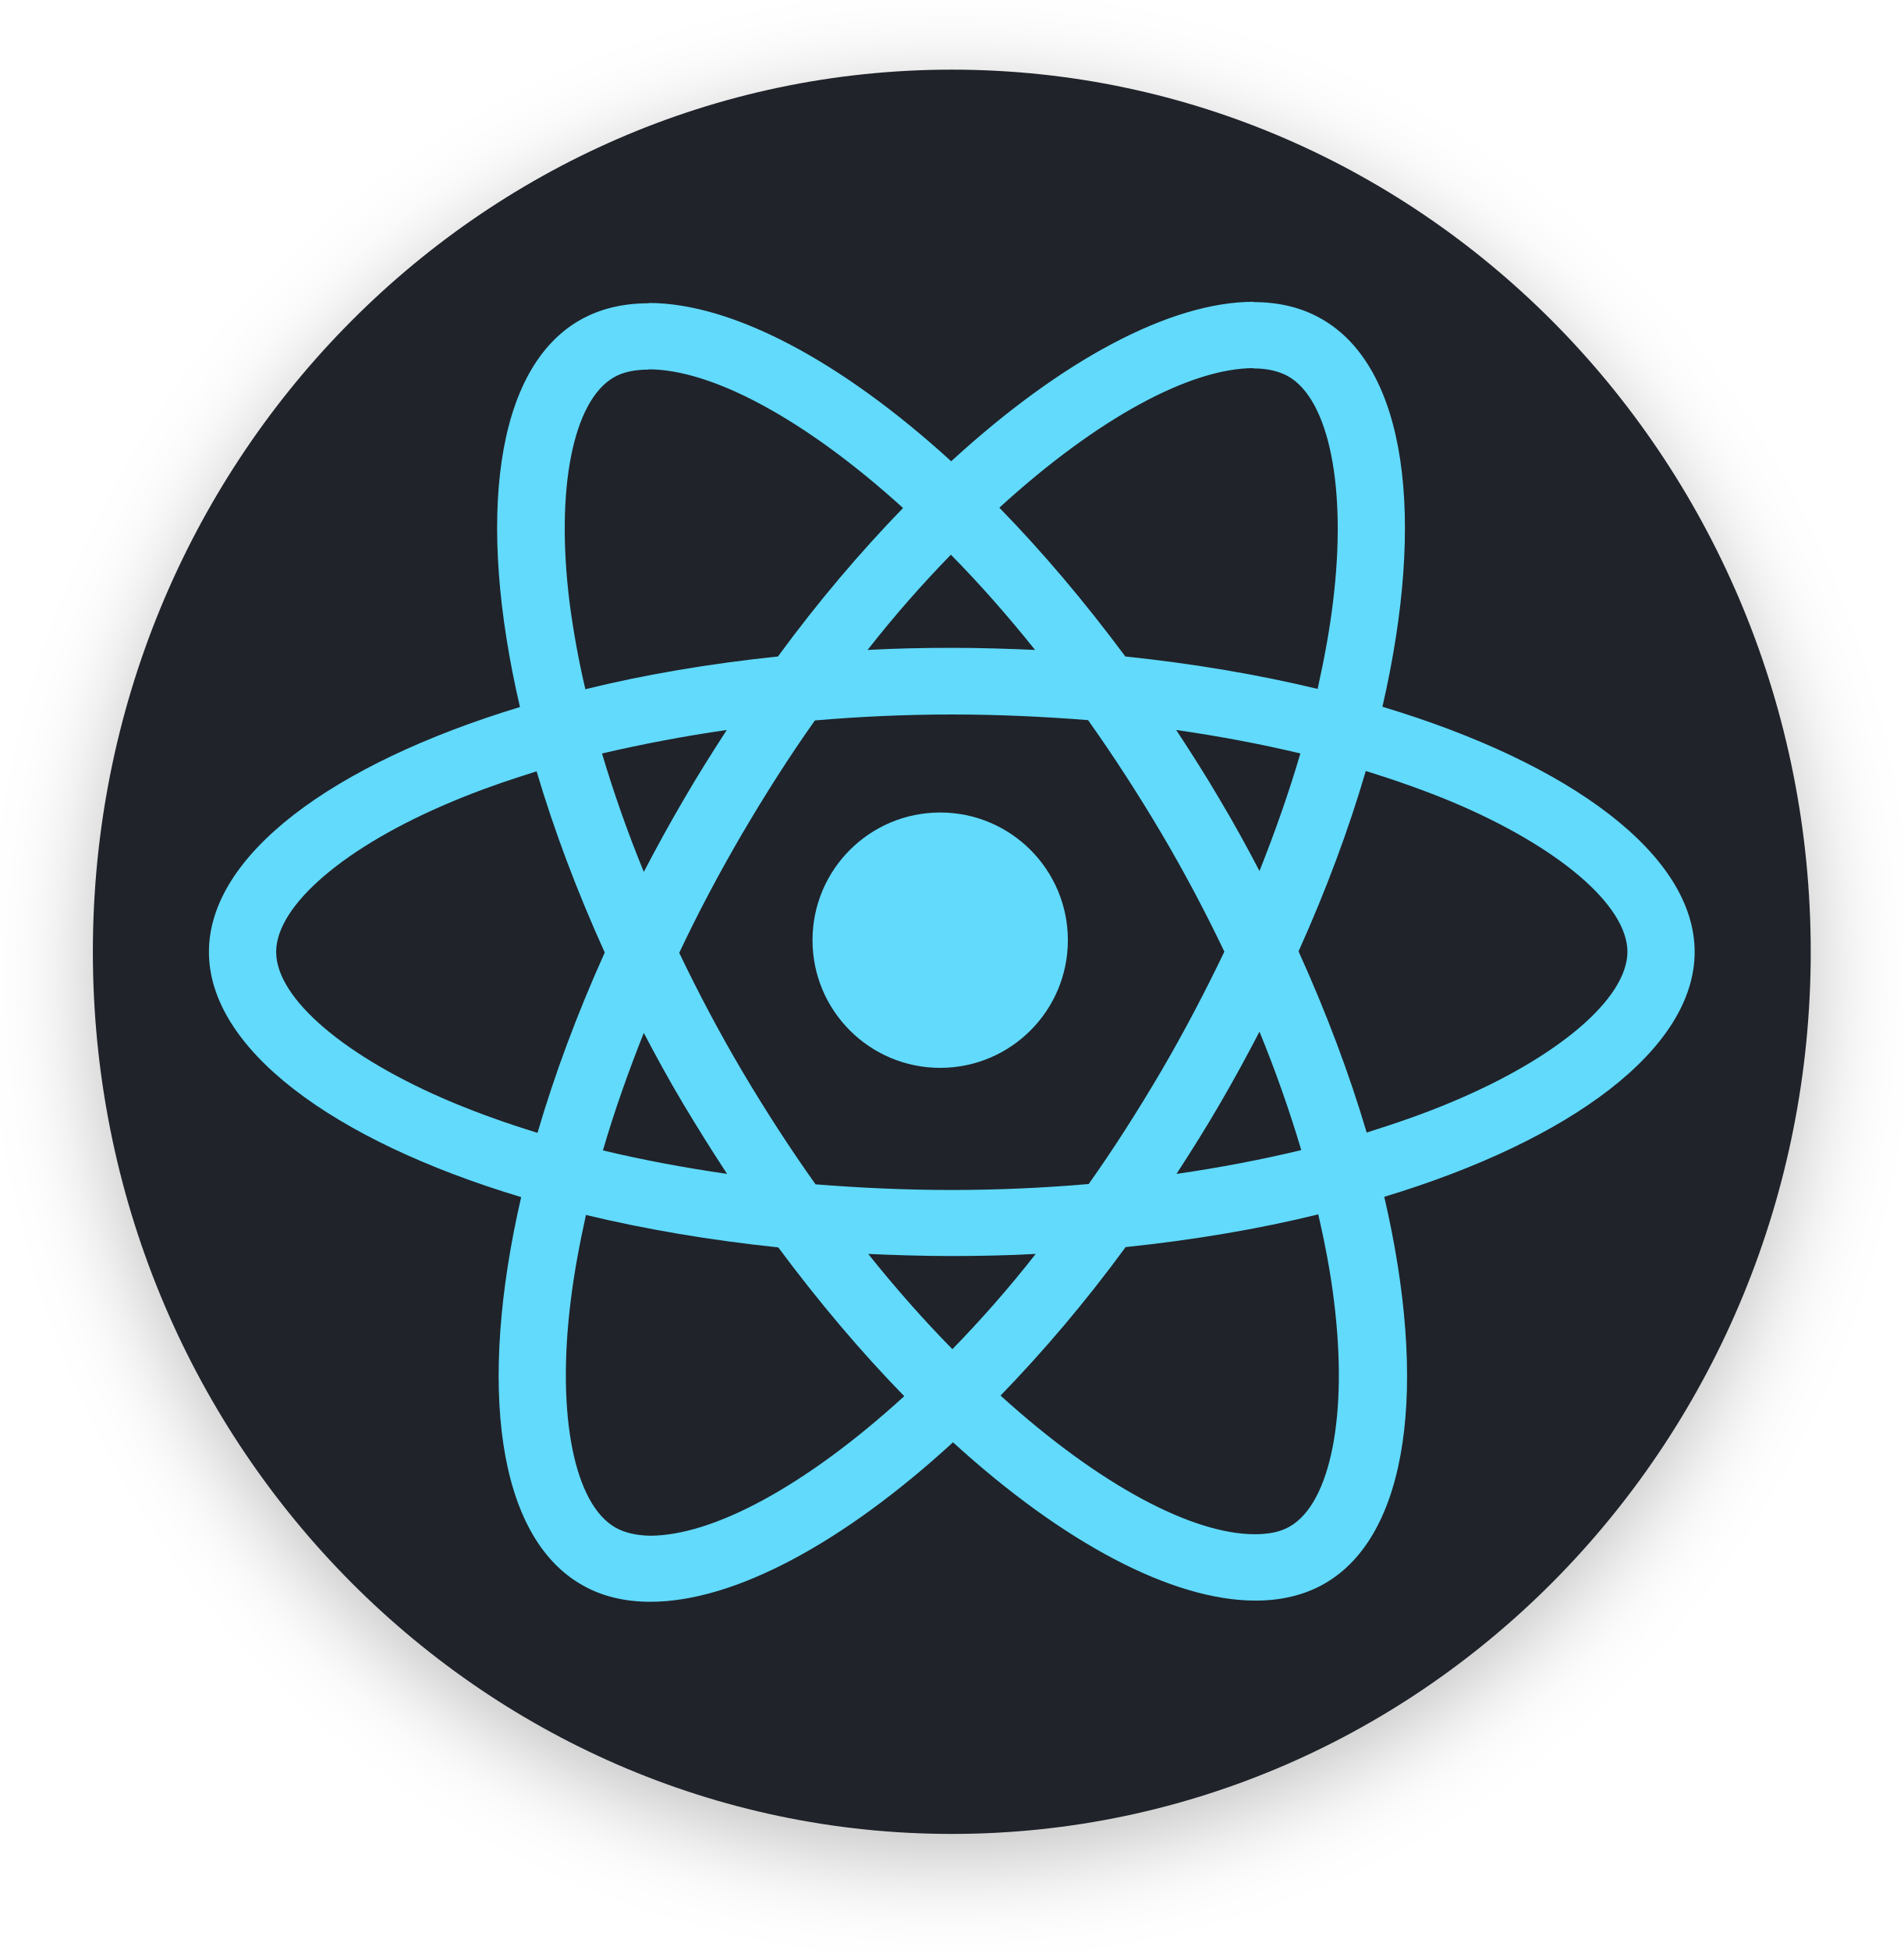
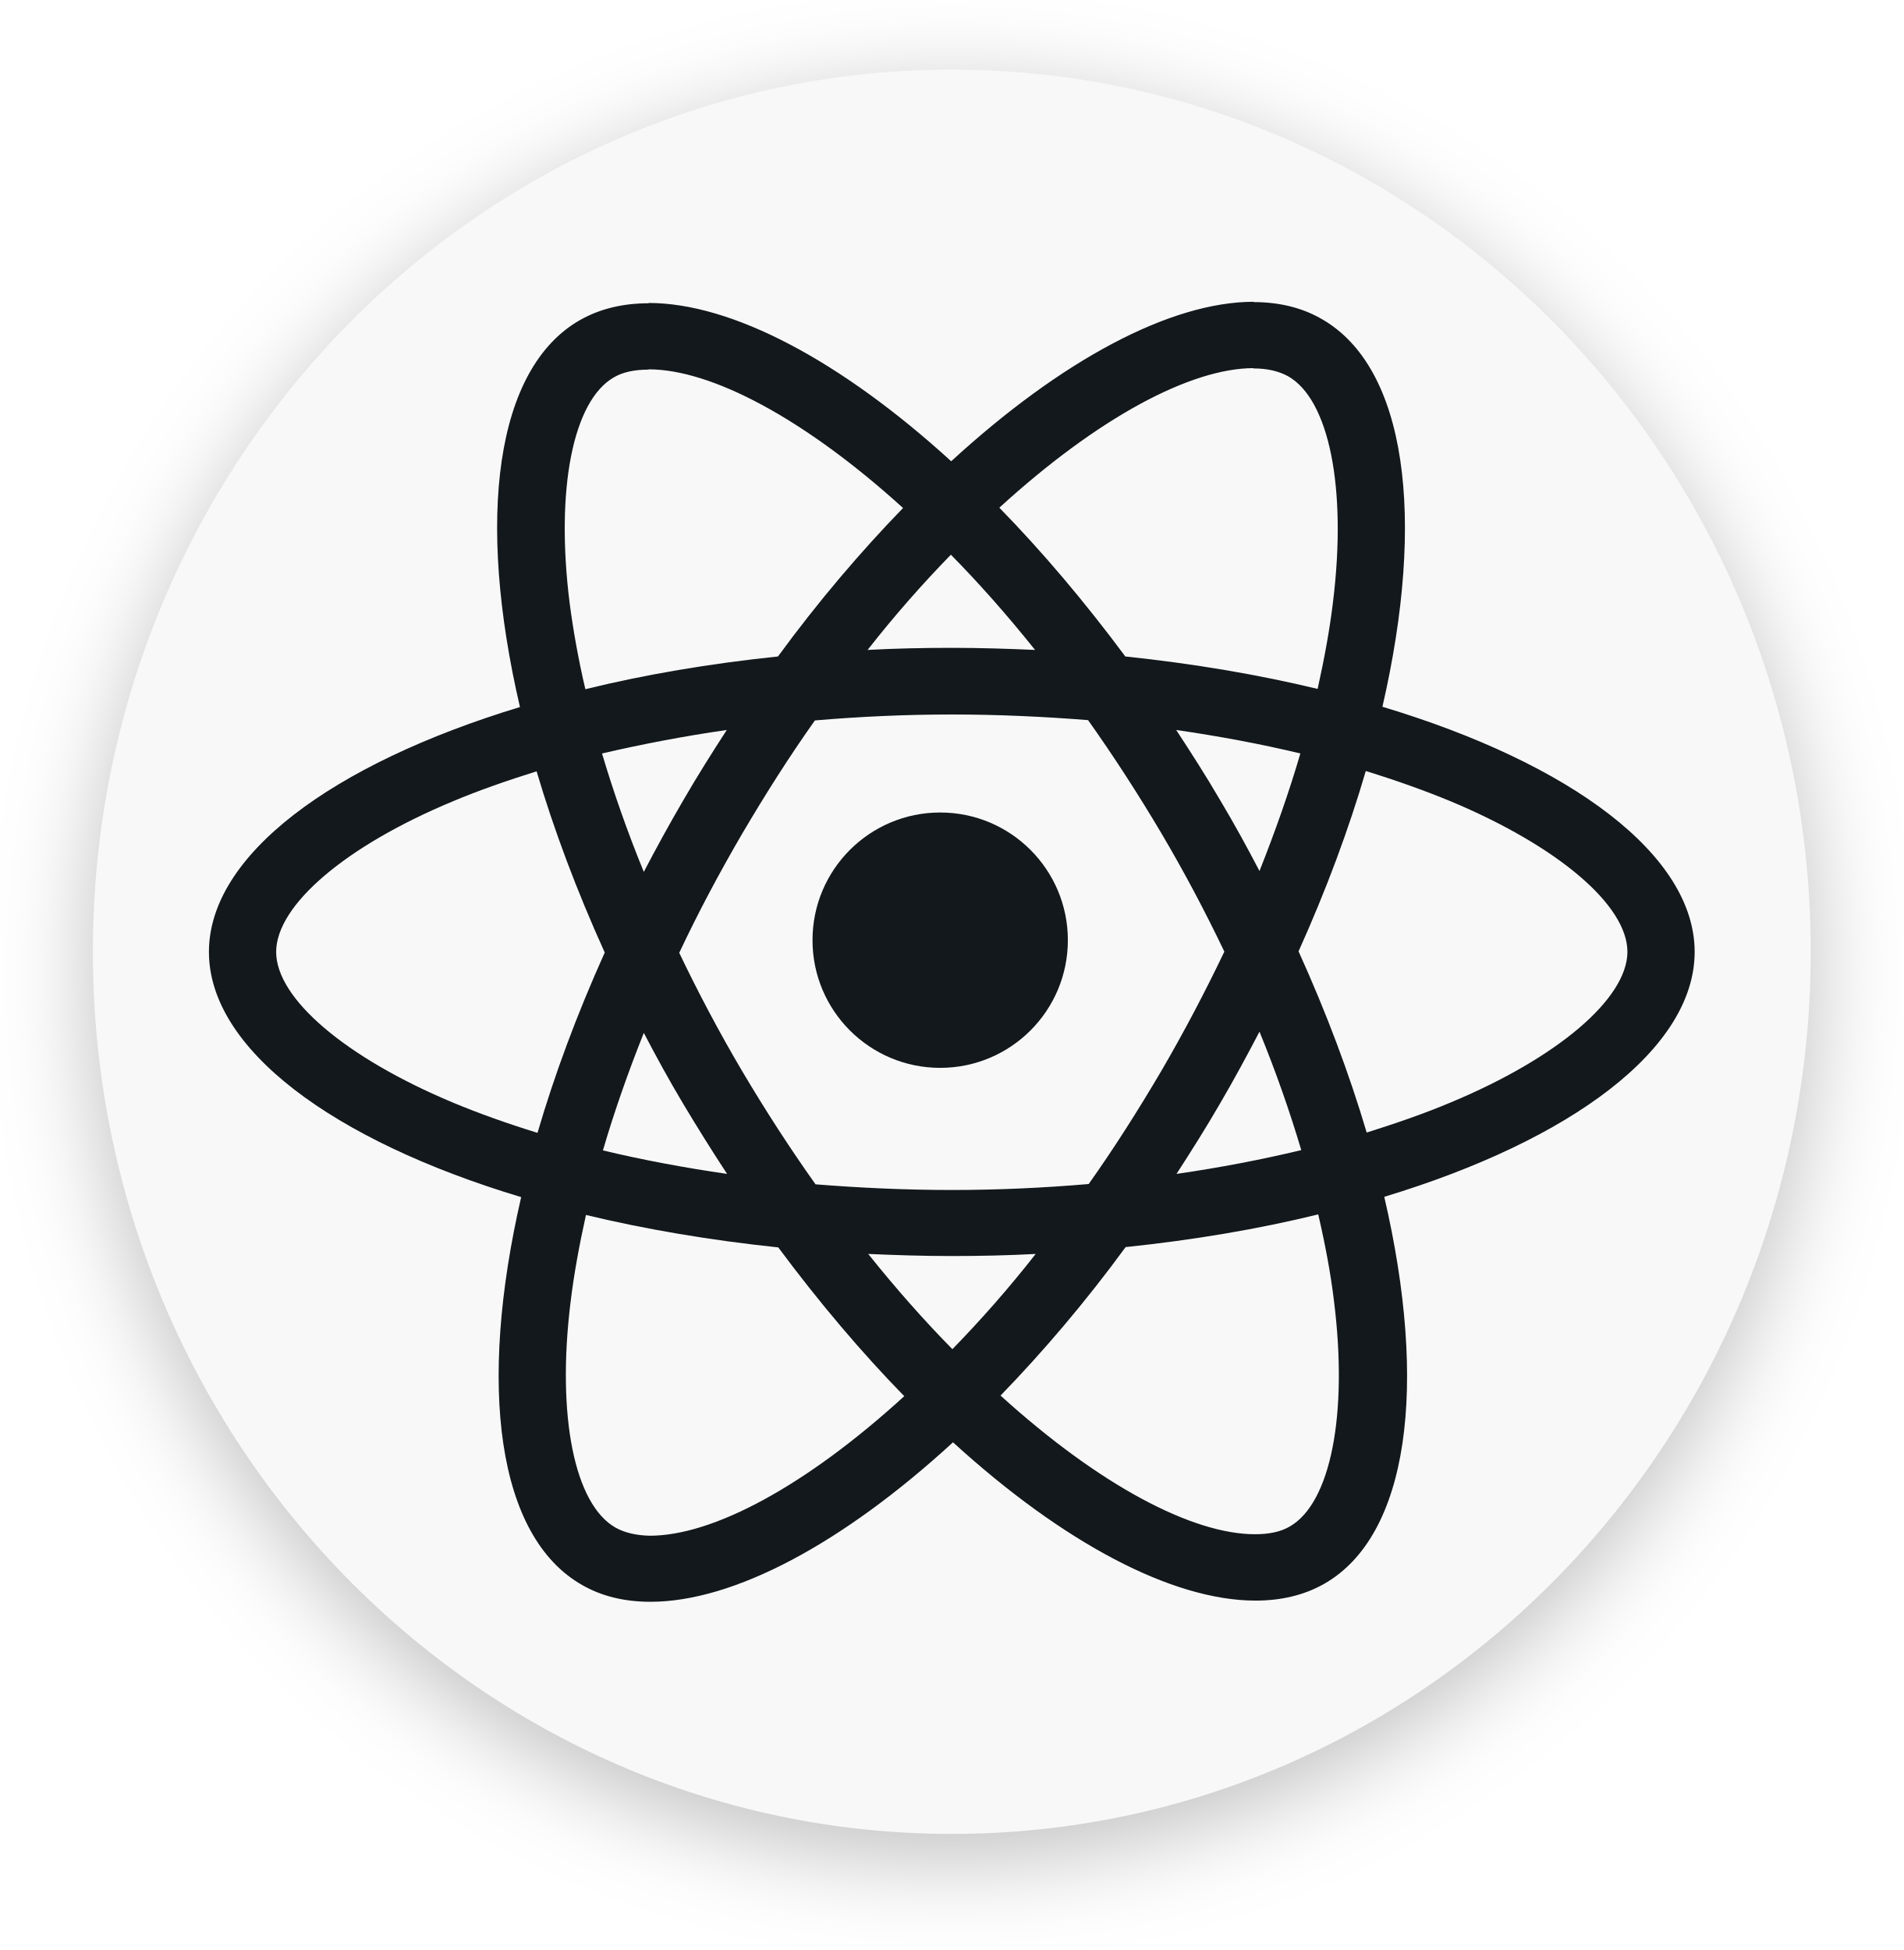
<svg xmlns="http://www.w3.org/2000/svg" width="82" height="84" viewBox="0 0 82 84" fill="none">
  <g filter="url(#filter0_d)">
-     <path d="M78 41C78 61.987 61.434 79 41 79C20.566 79 4 61.987 4 41C4 20.013 20.566 3 41 3C61.434 3 78 20.013 78 41Z" fill="#20232A" />
+     <path d="M78 41C78 61.987 61.434 79 41 79C20.566 79 4 61.987 4 41C4 20.013 20.566 3 41 3C61.434 3 78 20.013 78 41Z" fill="#F8F8F8" />
  </g>
-   <path d="M73 41.006C73 36.841 67.691 32.893 59.55 30.445C61.429 22.293 60.594 15.807 56.915 13.731C56.067 13.243 55.076 13.013 53.993 13.013V15.871C54.593 15.871 55.076 15.986 55.48 16.204C57.254 17.204 58.024 21.011 57.424 25.907C57.281 27.112 57.046 28.381 56.759 29.676C54.202 29.06 51.41 28.586 48.475 28.279C46.714 25.907 44.888 23.754 43.048 21.87C47.301 17.986 51.293 15.858 54.006 15.858V13C50.419 13 45.722 15.512 40.974 19.87C36.225 15.538 31.529 13.051 27.942 13.051V15.91C30.642 15.91 34.647 18.024 38.9 21.883C37.073 23.767 35.247 25.907 33.512 28.279C30.564 28.586 27.772 29.06 25.215 29.689C24.915 28.407 24.693 27.163 24.537 25.971C23.924 21.075 24.68 17.268 26.442 16.256C26.833 16.025 27.342 15.922 27.942 15.922V13.064C26.846 13.064 25.855 13.295 24.994 13.782C21.328 15.858 20.506 22.331 22.398 30.457C14.283 32.919 9 36.853 9 41.006C9 45.172 14.309 49.12 22.45 51.568C20.571 59.72 21.406 66.206 25.085 68.282C25.933 68.769 26.924 69 28.02 69C31.607 69 36.304 66.488 41.052 62.13C45.801 66.462 50.497 68.949 54.084 68.949C55.18 68.949 56.172 68.718 57.033 68.231C60.698 66.154 61.52 59.682 59.629 51.555C67.717 49.107 73 45.159 73 41.006ZM56.015 32.457C55.532 34.111 54.932 35.815 54.254 37.52C53.719 36.495 53.158 35.469 52.545 34.444C51.945 33.418 51.306 32.419 50.666 31.445C52.519 31.714 54.306 32.047 56.015 32.457ZM50.04 46.108C49.023 47.838 47.979 49.479 46.897 51.004C44.953 51.171 42.983 51.261 41 51.261C39.03 51.261 37.06 51.171 35.13 51.017C34.047 49.492 32.99 47.864 31.973 46.146C30.981 44.467 30.081 42.762 29.259 41.045C30.068 39.327 30.981 37.61 31.96 35.931C32.977 34.2 34.021 32.56 35.103 31.034C37.047 30.868 39.017 30.778 41 30.778C42.97 30.778 44.94 30.868 46.87 31.021C47.953 32.547 49.01 34.175 50.027 35.892C51.019 37.571 51.919 39.276 52.741 40.994C51.919 42.711 51.019 44.429 50.04 46.108ZM54.254 44.441C54.958 46.159 55.559 47.877 56.054 49.543C54.345 49.953 52.545 50.299 50.68 50.568C51.319 49.581 51.958 48.569 52.558 47.531C53.158 46.505 53.719 45.467 54.254 44.441ZM41.026 58.118C39.813 56.887 38.6 55.516 37.4 54.016C38.574 54.068 39.774 54.106 40.987 54.106C42.213 54.106 43.426 54.08 44.614 54.016C43.44 55.516 42.226 56.887 41.026 58.118ZM31.32 50.568C29.468 50.299 27.681 49.966 25.972 49.556C26.454 47.902 27.055 46.197 27.733 44.493C28.268 45.518 28.829 46.544 29.442 47.569C30.055 48.594 30.681 49.594 31.32 50.568ZM40.961 23.895C42.174 25.125 43.387 26.497 44.587 27.997C43.413 27.945 42.213 27.907 41 27.907C39.774 27.907 38.56 27.933 37.373 27.997C38.547 26.497 39.761 25.125 40.961 23.895ZM31.307 31.445C30.668 32.431 30.029 33.444 29.429 34.482C28.829 35.508 28.268 36.533 27.733 37.559C27.029 35.841 26.428 34.123 25.933 32.457C27.642 32.06 29.442 31.714 31.307 31.445ZM19.501 47.492C14.883 45.557 11.896 43.019 11.896 41.006C11.896 38.994 14.883 36.443 19.501 34.521C20.623 34.047 21.85 33.623 23.115 33.226C23.858 35.738 24.837 38.353 26.05 41.032C24.85 43.698 23.885 46.3 23.154 48.8C21.863 48.402 20.636 47.966 19.501 47.492ZM26.52 65.808C24.746 64.809 23.976 61.002 24.576 56.105C24.72 54.901 24.954 53.632 25.241 52.337C27.798 52.952 30.59 53.427 33.525 53.734C35.286 56.105 37.112 58.259 38.952 60.143C34.699 64.027 30.707 66.154 27.994 66.154C27.407 66.142 26.911 66.026 26.52 65.808ZM57.463 56.041C58.076 60.938 57.32 64.745 55.559 65.757C55.167 65.988 54.658 66.09 54.058 66.09C51.358 66.09 47.353 63.975 43.1 60.117C44.927 58.233 46.753 56.093 48.488 53.721C51.436 53.414 54.228 52.94 56.785 52.312C57.085 53.606 57.32 54.849 57.463 56.041ZM62.486 47.492C61.364 47.966 60.137 48.389 58.872 48.787C58.128 46.274 57.15 43.66 55.937 40.981C57.137 38.315 58.102 35.713 58.833 33.213C60.124 33.611 61.351 34.047 62.499 34.521C67.117 36.456 70.104 38.994 70.104 41.006C70.091 43.019 67.103 45.569 62.486 47.492Z" fill="#61DAFB" />
-   <path d="M40.5 46C43.538 46 46 43.538 46 40.5C46 37.462 43.538 35 40.5 35C37.462 35 35 37.462 35 40.5C35 43.538 37.462 46 40.5 46Z" fill="#61DAFB" />
+   <path d="M73 41.006C73 36.841 67.691 32.893 59.55 30.445C61.429 22.293 60.594 15.807 56.915 13.731C56.067 13.243 55.076 13.013 53.993 13.013V15.871C54.593 15.871 55.076 15.986 55.48 16.204C57.254 17.204 58.024 21.011 57.424 25.907C57.281 27.112 57.046 28.381 56.759 29.676C54.202 29.06 51.41 28.586 48.475 28.279C46.714 25.907 44.888 23.754 43.048 21.87C47.301 17.986 51.293 15.858 54.006 15.858V13C50.419 13 45.722 15.512 40.974 19.87C36.225 15.538 31.529 13.051 27.942 13.051V15.91C30.642 15.91 34.647 18.024 38.9 21.883C37.073 23.767 35.247 25.907 33.512 28.279C30.564 28.586 27.772 29.06 25.215 29.689C24.915 28.407 24.693 27.163 24.537 25.971C23.924 21.075 24.68 17.268 26.442 16.256C26.833 16.025 27.342 15.922 27.942 15.922V13.064C26.846 13.064 25.855 13.295 24.994 13.782C21.328 15.858 20.506 22.331 22.398 30.457C14.283 32.919 9 36.853 9 41.006C9 45.172 14.309 49.12 22.45 51.568C20.571 59.72 21.406 66.206 25.085 68.282C25.933 68.769 26.924 69 28.02 69C31.607 69 36.304 66.488 41.052 62.13C45.801 66.462 50.497 68.949 54.084 68.949C55.18 68.949 56.172 68.718 57.033 68.231C60.698 66.154 61.52 59.682 59.629 51.555C67.717 49.107 73 45.159 73 41.006ZM56.015 32.457C55.532 34.111 54.932 35.815 54.254 37.52C53.719 36.495 53.158 35.469 52.545 34.444C51.945 33.418 51.306 32.419 50.666 31.445C52.519 31.714 54.306 32.047 56.015 32.457ZM50.04 46.108C49.023 47.838 47.979 49.479 46.897 51.004C44.953 51.171 42.983 51.261 41 51.261C39.03 51.261 37.06 51.171 35.13 51.017C34.047 49.492 32.99 47.864 31.973 46.146C30.981 44.467 30.081 42.762 29.259 41.045C30.068 39.327 30.981 37.61 31.96 35.931C32.977 34.2 34.021 32.56 35.103 31.034C37.047 30.868 39.017 30.778 41 30.778C42.97 30.778 44.94 30.868 46.87 31.021C47.953 32.547 49.01 34.175 50.027 35.892C51.019 37.571 51.919 39.276 52.741 40.994C51.919 42.711 51.019 44.429 50.04 46.108ZM54.254 44.441C54.958 46.159 55.559 47.877 56.054 49.543C54.345 49.953 52.545 50.299 50.68 50.568C51.319 49.581 51.958 48.569 52.558 47.531C53.158 46.505 53.719 45.467 54.254 44.441ZM41.026 58.118C39.813 56.887 38.6 55.516 37.4 54.016C38.574 54.068 39.774 54.106 40.987 54.106C42.213 54.106 43.426 54.08 44.614 54.016C43.44 55.516 42.226 56.887 41.026 58.118ZM31.32 50.568C29.468 50.299 27.681 49.966 25.972 49.556C26.454 47.902 27.055 46.197 27.733 44.493C28.268 45.518 28.829 46.544 29.442 47.569C30.055 48.594 30.681 49.594 31.32 50.568ZM40.961 23.895C42.174 25.125 43.387 26.497 44.587 27.997C43.413 27.945 42.213 27.907 41 27.907C39.774 27.907 38.56 27.933 37.373 27.997C38.547 26.497 39.761 25.125 40.961 23.895ZM31.307 31.445C30.668 32.431 30.029 33.444 29.429 34.482C28.829 35.508 28.268 36.533 27.733 37.559C27.029 35.841 26.428 34.123 25.933 32.457C27.642 32.06 29.442 31.714 31.307 31.445ZM19.501 47.492C14.883 45.557 11.896 43.019 11.896 41.006C11.896 38.994 14.883 36.443 19.501 34.521C20.623 34.047 21.85 33.623 23.115 33.226C23.858 35.738 24.837 38.353 26.05 41.032C24.85 43.698 23.885 46.3 23.154 48.8C21.863 48.402 20.636 47.966 19.501 47.492ZM26.52 65.808C24.746 64.809 23.976 61.002 24.576 56.105C24.72 54.901 24.954 53.632 25.241 52.337C27.798 52.952 30.59 53.427 33.525 53.734C35.286 56.105 37.112 58.259 38.952 60.143C34.699 64.027 30.707 66.154 27.994 66.154C27.407 66.142 26.911 66.026 26.52 65.808ZM57.463 56.041C58.076 60.938 57.32 64.745 55.559 65.757C55.167 65.988 54.658 66.09 54.058 66.09C51.358 66.09 47.353 63.975 43.1 60.117C44.927 58.233 46.753 56.093 48.488 53.721C51.436 53.414 54.228 52.94 56.785 52.312C57.085 53.606 57.32 54.849 57.463 56.041ZM62.486 47.492C61.364 47.966 60.137 48.389 58.872 48.787C58.128 46.274 57.15 43.66 55.937 40.981C57.137 38.315 58.102 35.713 58.833 33.213C60.124 33.611 61.351 34.047 62.499 34.521C67.117 36.456 70.104 38.994 70.104 41.006C70.091 43.019 67.103 45.569 62.486 47.492Z" fill="#12181B" />
+   <path d="M40.5 46C43.538 46 46 43.538 46 40.5C46 37.462 43.538 35 40.5 35C37.462 35 35 37.462 35 40.5C35 43.538 37.462 46 40.5 46Z" fill="#12181B" />
  <defs>
    <filter id="filter0_d" x="0" y="0" width="82" height="84" filterUnits="userSpaceOnUse" color-interpolation-filters="sRGB">
      <feFlood flood-opacity="0" result="BackgroundImageFix" />
      <feColorMatrix in="SourceAlpha" type="matrix" values="0 0 0 0 0 0 0 0 0 0 0 0 0 0 0 0 0 0 127 0" />
      <feOffset dy="1" />
      <feGaussianBlur stdDeviation="2" />
      <feColorMatrix type="matrix" values="0 0 0 0 0 0 0 0 0 0 0 0 0 0 0 0 0 0 0.25 0" />
      <feBlend mode="normal" in2="BackgroundImageFix" result="effect1_dropShadow" />
      <feBlend mode="normal" in="SourceGraphic" in2="effect1_dropShadow" result="shape" />
    </filter>
  </defs>
</svg>
